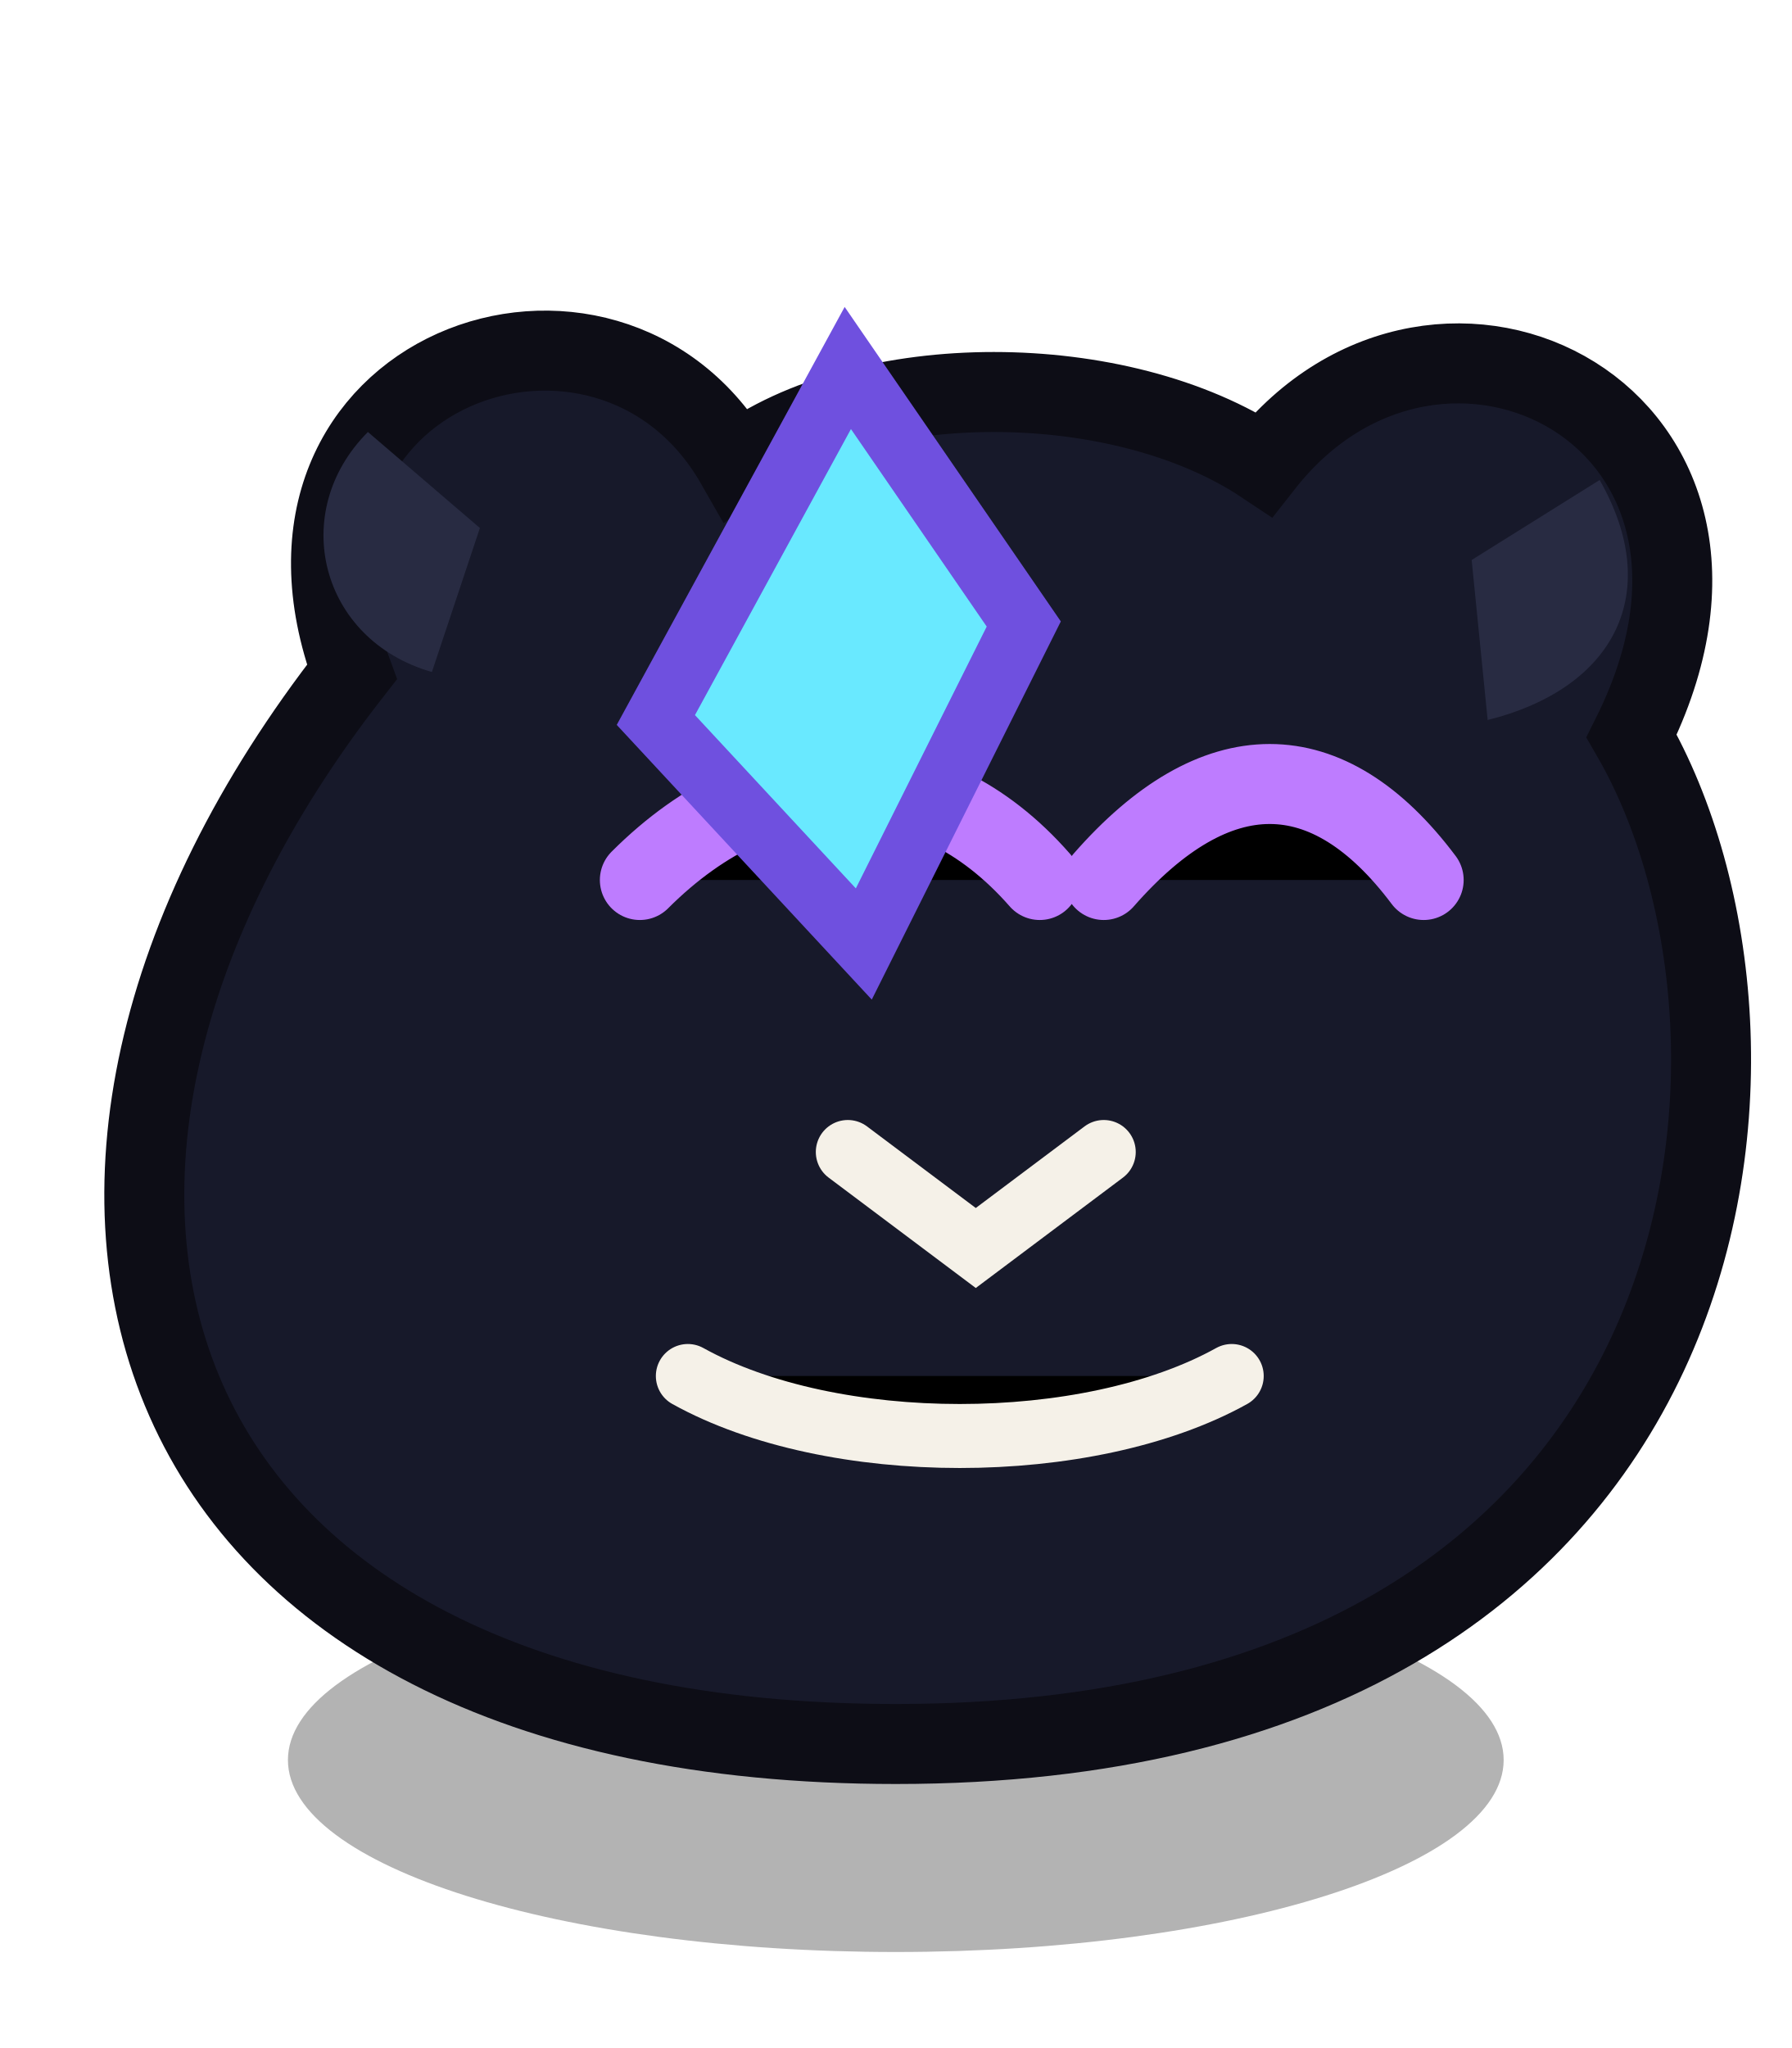
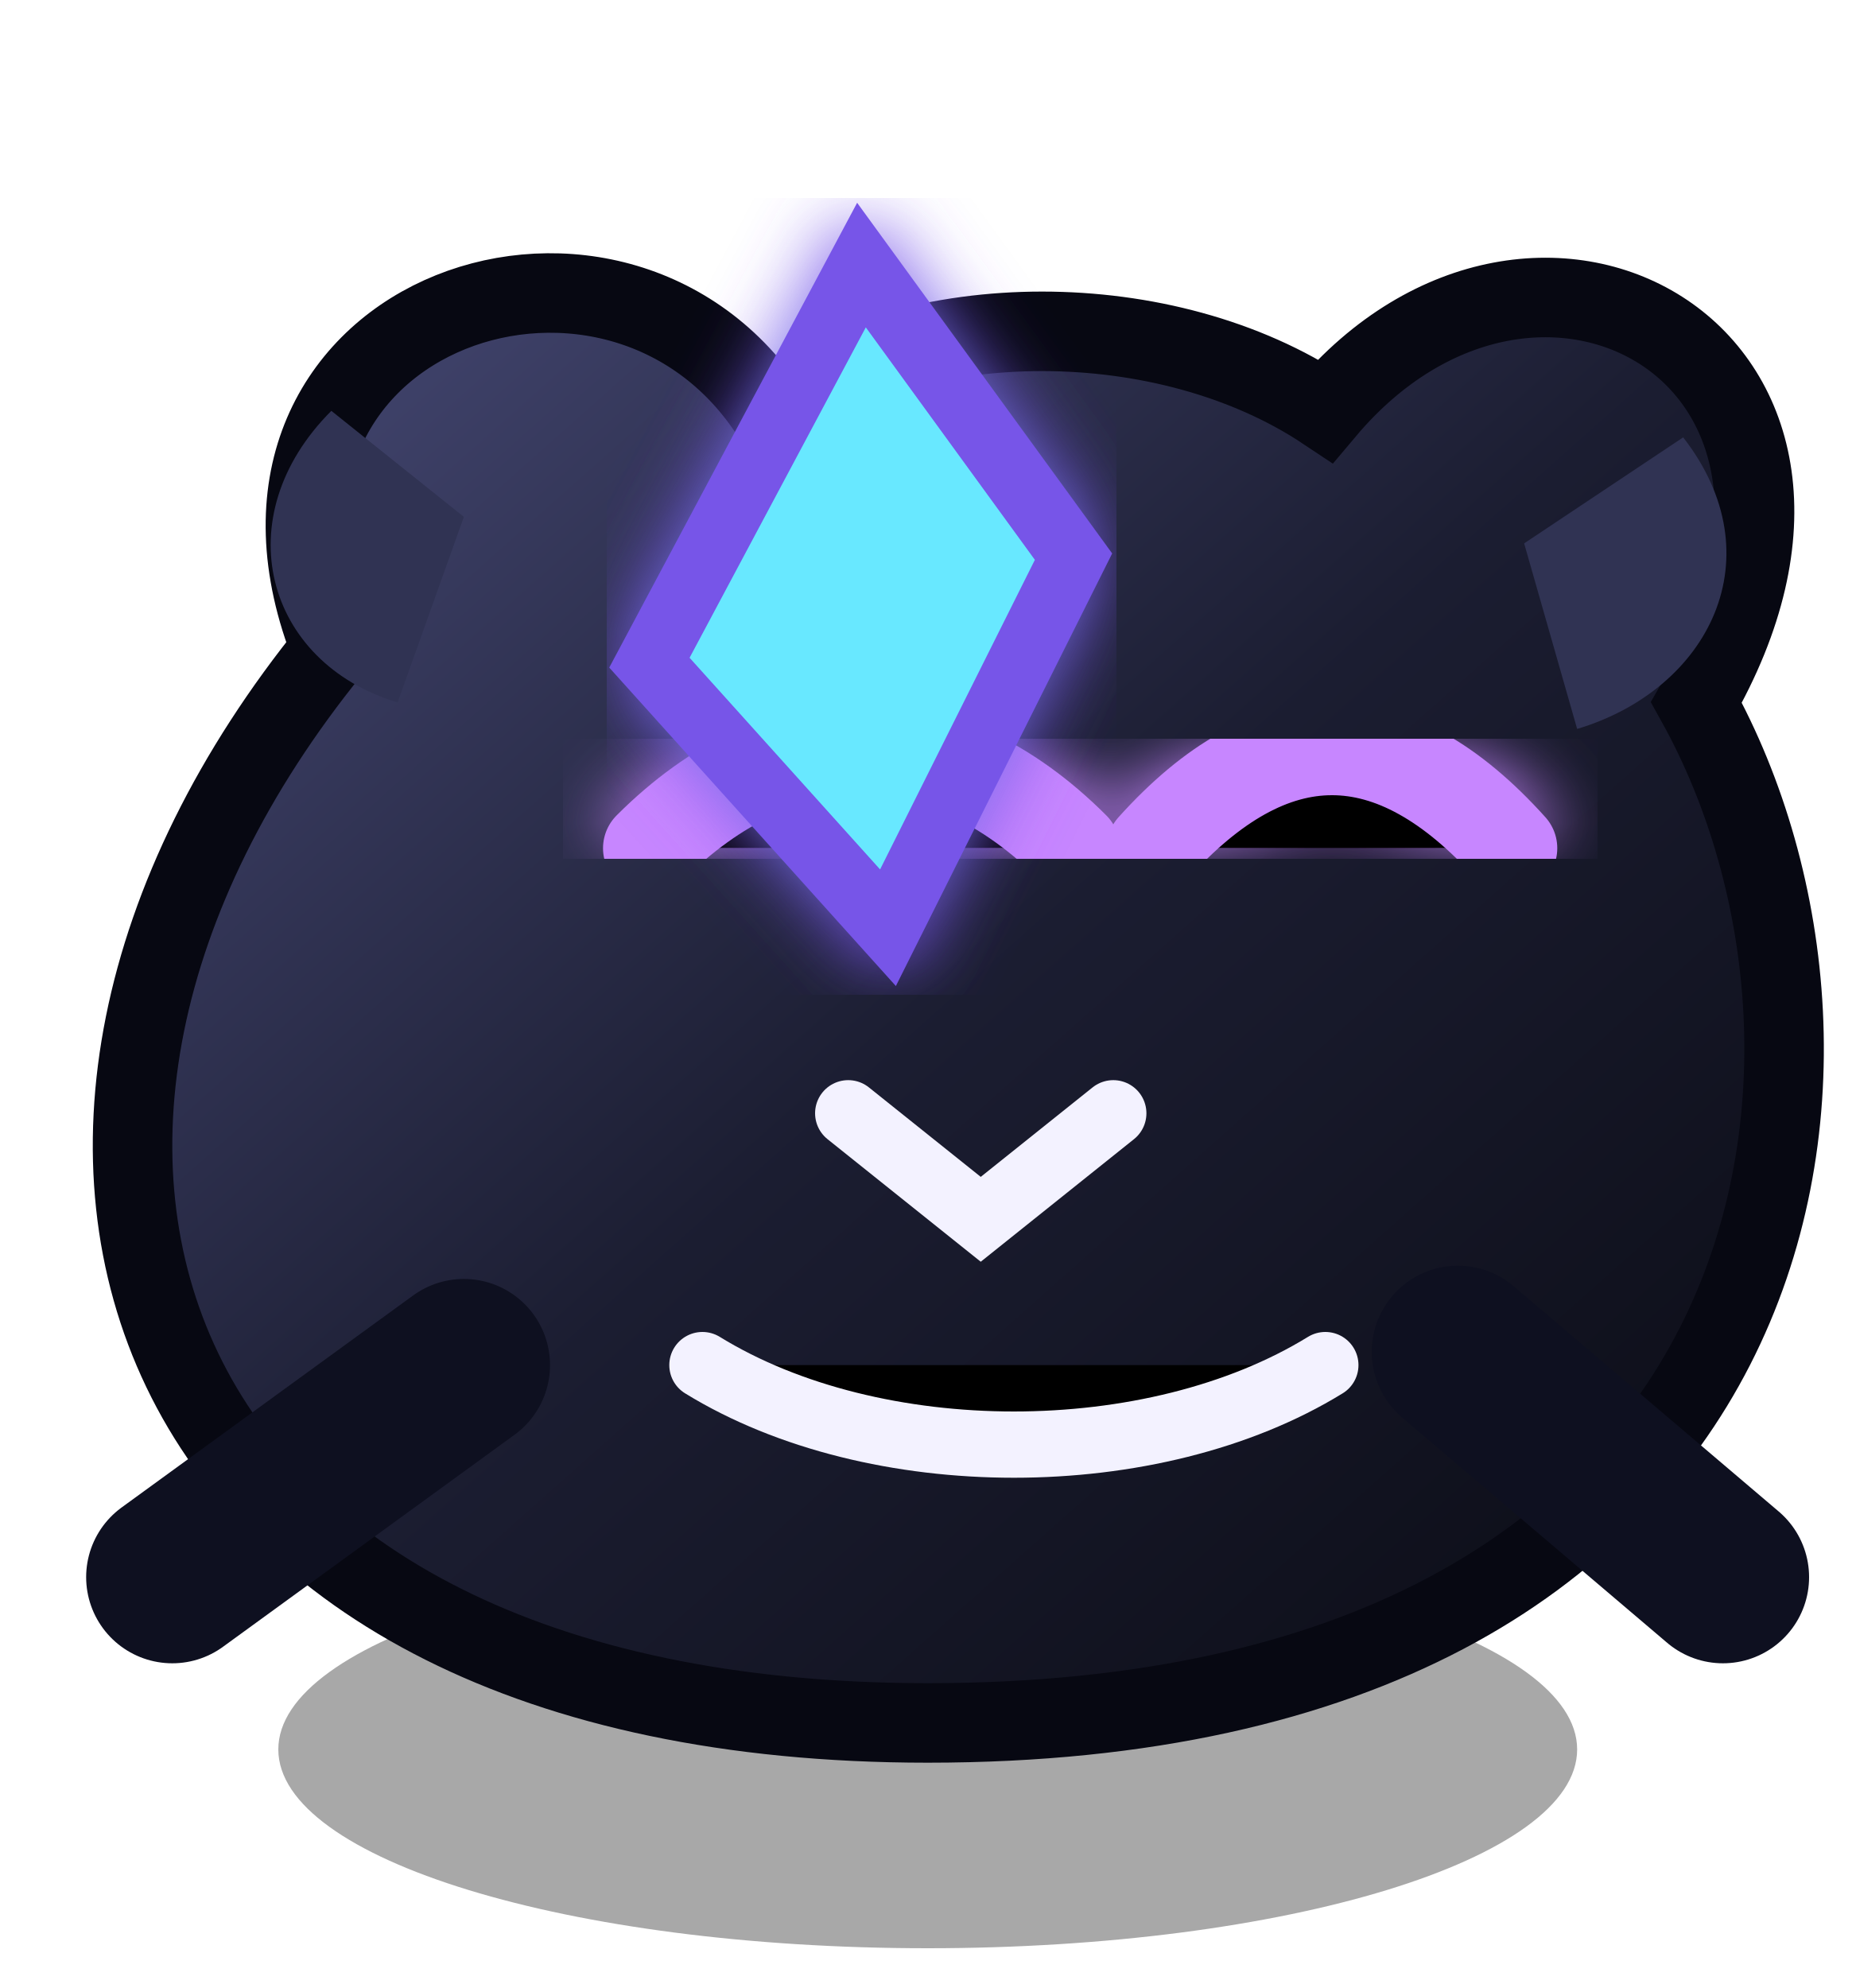
- <svg xmlns="http://www.w3.org/2000/svg" viewBox="0 0 112 128">
-   <ellipse cx="56" cy="110" rx="38" ry="12" fill="#000" opacity=".3" />
-   <path d="M22 42c-7-19 16-27 24-13 8-6 24-6 33 0 11-14 33-3 23 17 11 19 7 63-46 63-48 0-59-35-34-67Z" fill="#17192a" stroke="#0d0d16" stroke-width="5" />
-   <path d="M40 55c8-8 18-8 25 0M69 55c7-8 14-8 20 0" stroke="#be7cff" stroke-width="5" stroke-linecap="round" />
-   <path d="M53 72 61 78l8-6" stroke="#f5f1e8" stroke-width="4" stroke-linecap="round" fill="none" />
-   <path d="M43 86c9 5 25 5 34 0" stroke="#f5f1e8" stroke-width="4" stroke-linecap="round" />
-   <path d="M53 23 64 39 54 59 41 45Z" fill="#69e9ff" stroke="#6f50df" stroke-width="4" />
-   <path d="M30 33 23 27c-5 5-3 13 4 15M92 35l8-5c4 7 1 13-7 15" fill="#282b42" />
+ <svg xmlns="http://www.w3.org/2000/svg" viewBox="0 0 140 150">
+   <defs>
+     <linearGradient id="fur" x1="0" y1="0" x2="1" y2="1">
+       <stop offset="0" stop-color="#484b78" />
+       <stop offset=".5" stop-color="#1b1d31" />
+       <stop offset="1" stop-color="#0a0b13" />
+     </linearGradient>
+     <filter id="glow">
+       <feGaussianBlur stdDeviation="2.8" result="b" />
+       <feMerge>
+         <feMergeNode in="b" />
+         <feMergeNode in="SourceGraphic" />
+       </feMerge>
+     </filter>
+   </defs>
+   <ellipse cx="70" cy="132" rx="49" ry="15" fill="#000" opacity=".34" />
+   <path d="M25 49c-10-25 21-36 33-18 11-8 30-8 42 0 16-19 43-4 28 22 15 27 8 77-58 77-60 0-75-44-45-81Z" fill="url(#fur)" stroke="#070812" stroke-width="6" />
+   <path d="M49 64c10-10 22-10 32 0M87 64c9-10 18-10 27 0" stroke="#c786ff" stroke-width="7" stroke-linecap="round" filter="url(#glow)" />
+   <path d="M64 84 74 92l10-8" stroke="#f3f2ff" stroke-width="5" stroke-linecap="round" fill="none" />
+   <path d="M53 103c13 8 34 8 47 0" stroke="#f3f2ff" stroke-width="5" stroke-linecap="round" />
+   <path d="M65 20 81 42 67 70 49 50Z" fill="#68e8ff" stroke="#7754e8" stroke-width="5" filter="url(#glow)" />
+   <path d="M35 39 25 31c-8 8-5 19 5 22M115 41l12-8c7 9 2 19-8 22" fill="#303353" />
+   <path d="M35 103 13 119M110 102l20 17" stroke="#0e1020" stroke-width="13" stroke-linecap="round" />
</svg>
